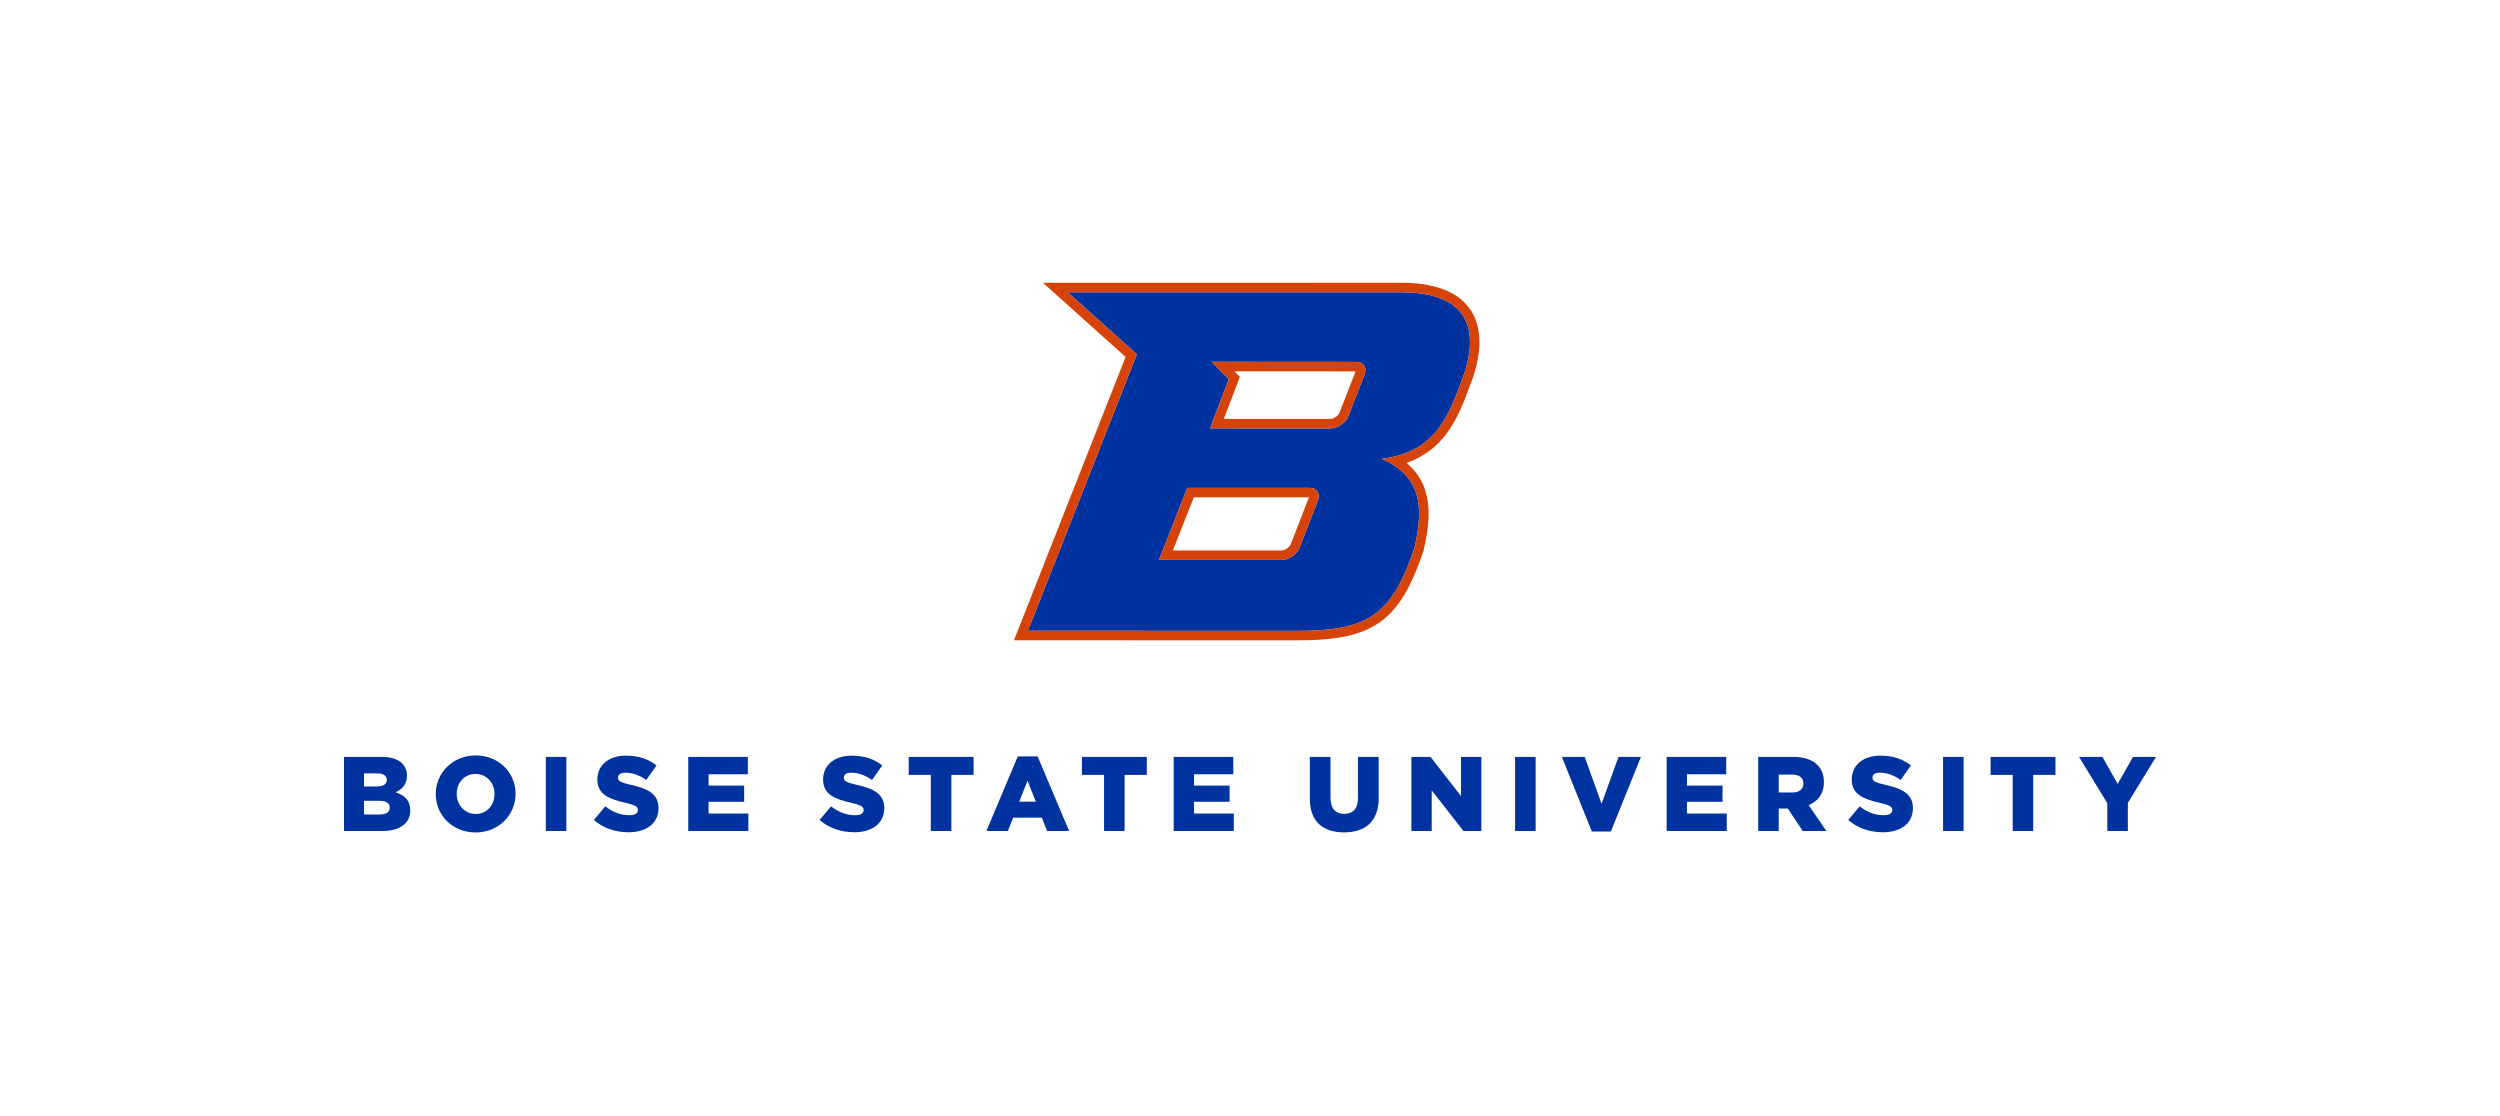
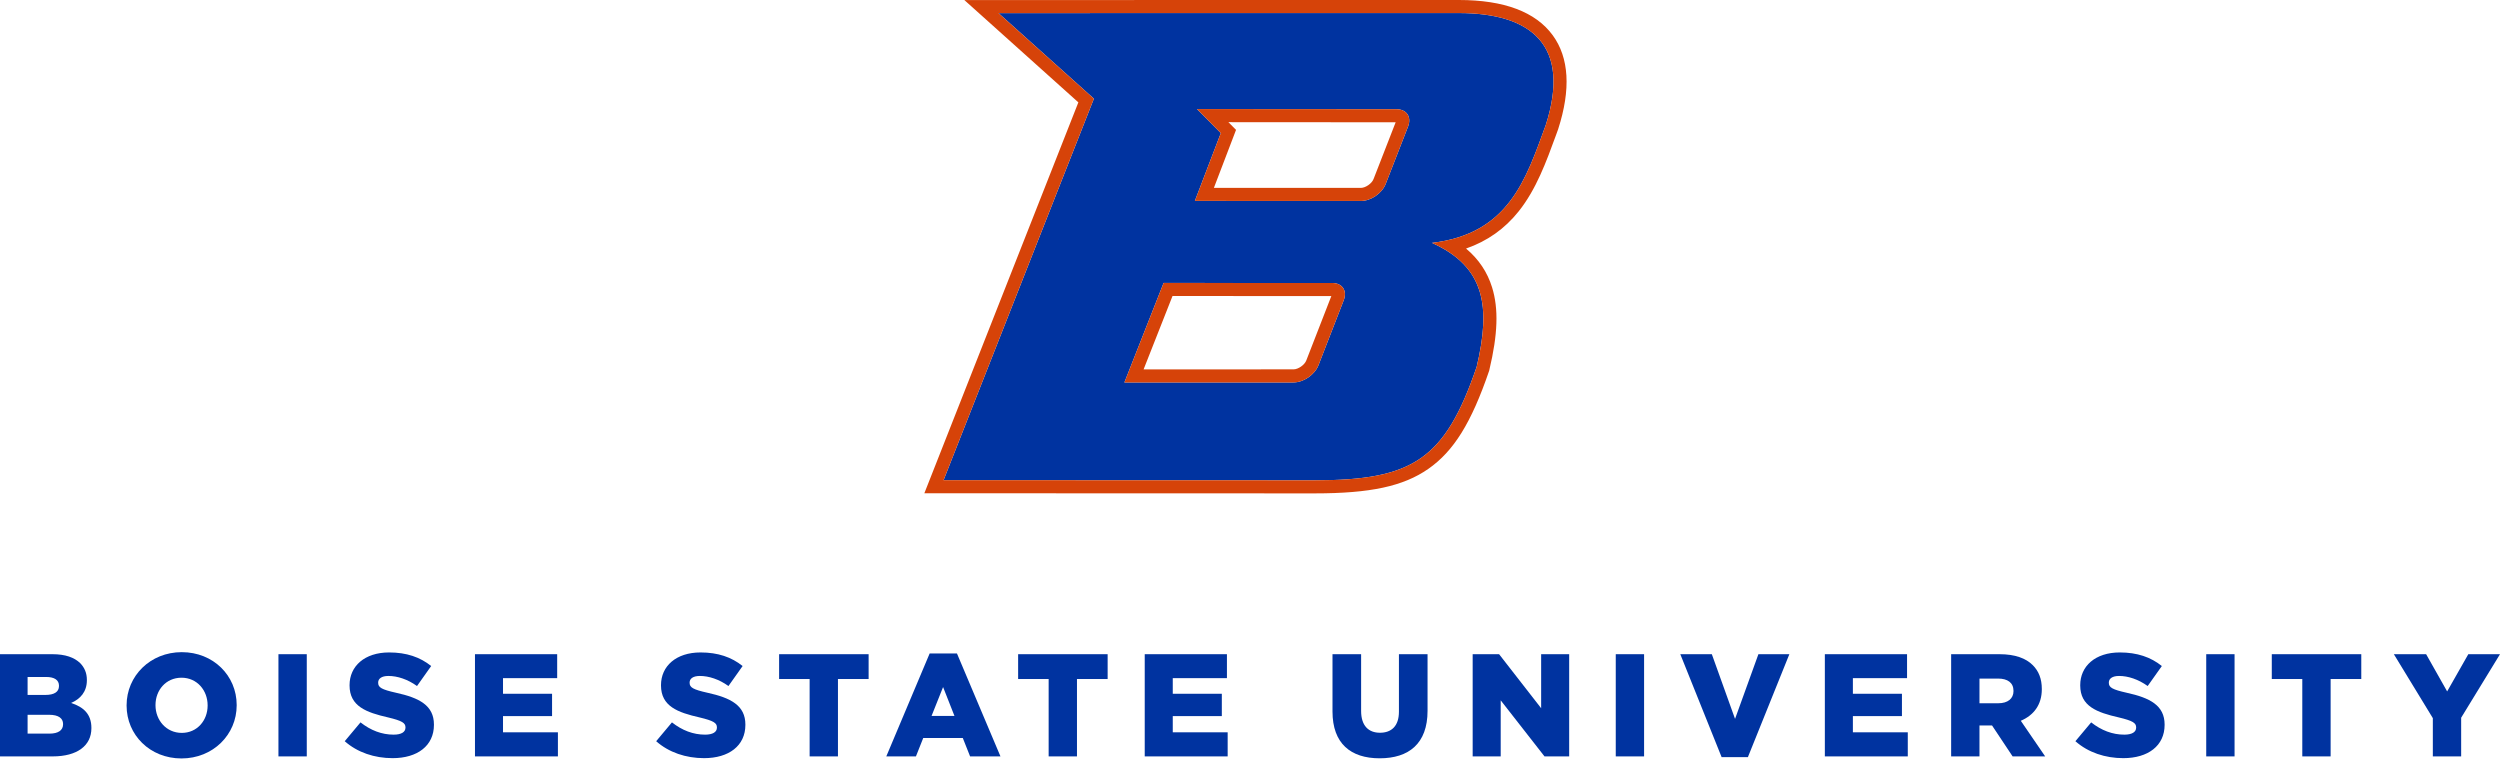
- <svg xmlns="http://www.w3.org/2000/svg" version="1.1" id="Layer_1" x="0px" y="0px" viewBox="0 0 1321.683 589.592" style="enable-background:new 0 0 1321.683 589.592;" xml:space="preserve">
+ <svg xmlns="http://www.w3.org/2000/svg" version="1.1" id="Layer_1" x="0px" y="0px" viewBox="181.869 149.486 957.946 290.62" style="enable-background:new 0 0 1321.683 589.592;" xml:space="preserve">
  <g>
    <g>
      <path style="fill:#0033A0;" d="M740.875,154.491c-0.37,0-0.727,0.001-1.1,0.006c-7.245,0-175.303,0.011-175.303,0.011    l36.554,32.796L543.42,333.483c0,0,130.149,0.05,142.207,0.05c37.77,0,49.96-8.126,62.064-43.474    c5.502-23.099,3.189-38.366-17.129-47.501c29.403-3.518,35.916-24.134,43.614-45.163    C783.907,167.053,768.891,154.491,740.875,154.491 M696.77,264.508l-9.693,24.929c-1.421,3.636-5.698,6.59-9.568,6.59    l-64.801,0.012l15.025-38.129l64.575,0.009C696.18,257.918,698.18,260.865,696.77,264.508z M721.425,197.931l-8.571,21.991    c-1.399,3.634-5.666,6.566-9.543,6.566l-63.592-0.027l9.938-25.972l-9.118-9.215l76.424,0.061    C720.83,191.335,722.83,194.281,721.425,197.931z" />
      <path style="fill:#D64309;" d="M776.849,163.014c-6.553-8.976-18.656-13.528-35.974-13.528c-0.37,0-189.49,0.019-189.49,0.019    l43.689,39.205l-59.015,149.781c0,0,137.511,0.048,149.568,0.048c21.325,0,33.93-2.714,43.514-9.369    c9.744-6.773,16.495-17.631,23.293-37.486l0.075-0.231l0.05-0.228c3.255-13.664,3.582-23.421,1.04-31.635    c-1.815-5.848-5.109-10.774-9.972-14.865c8.167-2.853,14.806-7.555,20.128-14.211c6.752-8.432,10.601-19.005,14.333-29.231    l0.786-2.167l0.043-0.091l0.025-0.104C783.834,183.7,783.121,171.619,776.849,163.014 M730.561,242.558    c20.319,9.134,22.632,24.402,17.129,47.501c-12.103,35.348-24.294,43.474-62.064,43.474c-12.057,0-142.207-0.05-142.207-0.05    l57.604-146.179l-36.554-32.796c0,0,168.059-0.011,175.303-0.011c0.373-0.005,0.731-0.006,1.1-0.006    c28.017,0,43.032,12.561,33.3,42.903C766.477,218.424,759.965,239.039,730.561,242.558z" />
      <path style="fill:#D64309;" d="M692.308,257.918l-64.575-0.009l-15.025,38.129l64.801-0.012c3.87,0,8.148-2.954,9.568-6.59    l9.693-24.929C698.18,260.865,696.18,257.918,692.308,257.918 M677.509,291.018l-57.438,0.006l11.077-28.107l60.862,0.007    l-9.606,24.703C681.735,289.34,679.31,291.018,677.509,291.018z" />
      <path style="fill:#D64309;" d="M716.963,191.335l-76.424-0.061l9.118,9.215l-9.938,25.972l63.592,0.027    c3.877,0,8.144-2.932,9.543-6.566l8.571-21.991C722.83,194.281,720.83,191.335,716.963,191.335 M703.311,221.482l-56.302-0.019    l8.483-22.214l-2.925-2.953l64.087,0.044l-8.473,21.757C707.517,219.812,705.114,221.482,703.311,221.482z" />
    </g>
    <g>
      <path style="fill:#0033A0;" d="M181.869,400.161h20.085c4.923,0,8.392,1.23,10.686,3.468c1.566,1.622,2.517,3.693,2.517,6.378    v0.112c0,4.532-2.573,7.217-6.042,8.727c4.756,1.566,7.776,4.252,7.776,9.566v0.112c0,6.714-5.483,10.798-14.825,10.798h-20.197    V400.161z M204.471,412.245c0-2.181-1.734-3.357-4.923-3.357h-7.105v6.881h6.825c3.301,0,5.203-1.118,5.203-3.413V412.245z     M200.722,423.378h-8.279v7.217h8.391c3.357,0,5.203-1.287,5.203-3.581v-0.112C206.037,424.777,204.359,423.378,200.722,423.378z" />
      <path style="fill:#0033A0;" d="M230.377,419.854v-0.112c0-11.246,9.063-20.364,21.147-20.364c12.085,0,21.036,9.007,21.036,20.252    v0.112c0,11.245-9.063,20.364-21.148,20.364C239.328,440.106,230.377,431.098,230.377,419.854z M261.426,419.854v-0.112    c0-5.707-4.028-10.574-10.014-10.574c-5.986,0-9.959,4.811-9.959,10.462v0.112c0,5.651,4.085,10.574,10.07,10.574    C257.454,430.315,261.426,425.504,261.426,419.854z" />
      <path style="fill:#0033A0;" d="M288.563,400.161h10.853v39.162h-10.853V400.161z" />
      <path style="fill:#0033A0;" d="M313.964,433.504l6.042-7.216c3.917,3.077,8.168,4.699,12.7,4.699c2.965,0,4.532-1.007,4.532-2.685    v-0.112c0-1.678-1.287-2.517-6.658-3.804c-8.336-1.902-14.769-4.253-14.769-12.253v-0.112c0-7.272,5.762-12.532,15.161-12.532    c6.657,0,11.86,1.79,16.112,5.204l-5.427,7.664c-3.581-2.573-7.497-3.861-10.966-3.861c-2.629,0-3.917,1.063-3.917,2.518v0.112    c0,1.79,1.343,2.573,6.826,3.804c8.951,1.958,14.545,4.868,14.545,12.197v0.112c0,8-6.321,12.755-15.832,12.755    C325.376,439.994,318.83,437.812,313.964,433.504z" />
      <path style="fill:#0033A0;" d="M363.869,400.161h31.498v9.175H374.61v5.986h18.798v8.559H374.61v6.21h21.036v9.231h-31.778    V400.161z" />
      <path style="fill:#0033A0;" d="M433.302,433.504l6.042-7.216c3.917,3.077,8.168,4.699,12.7,4.699c2.964,0,4.532-1.007,4.532-2.685    v-0.112c0-1.678-1.287-2.517-6.658-3.804c-8.336-1.902-14.769-4.253-14.769-12.253v-0.112c0-7.272,5.762-12.532,15.161-12.532    c6.657,0,11.86,1.79,16.112,5.204l-5.427,7.664c-3.581-2.573-7.497-3.861-10.966-3.861c-2.629,0-3.917,1.063-3.917,2.518v0.112    c0,1.79,1.343,2.573,6.826,3.804c8.951,1.958,14.545,4.868,14.545,12.197v0.112c0,8-6.321,12.755-15.832,12.755    C444.714,439.994,438.168,437.812,433.302,433.504z" />
      <path style="fill:#0033A0;" d="M492.102,409.671h-11.693v-9.51h34.295v9.51h-11.749v29.651h-10.854V409.671z" />
      <path style="fill:#0033A0;" d="M538.091,399.881h10.463l16.672,39.442h-11.637l-2.797-7.049h-15.161l-2.797,7.049h-11.357    L538.091,399.881z M547.602,423.825l-4.365-11.077l-4.42,11.077H547.602z" />
      <path style="fill:#0033A0;" d="M583.689,409.671h-11.693v-9.51h34.295v9.51h-11.749v29.651h-10.854V409.671z" />
      <path style="fill:#0033A0;" d="M620.504,400.161h31.498v9.175h-20.756v5.986h18.798v8.559h-18.798v6.21h21.036v9.231h-31.778    V400.161z" />
      <path style="fill:#0033A0;" d="M692.454,422.147v-21.986h10.965v21.762c0,5.651,2.853,8.336,7.217,8.336    c4.42,0,7.273-2.573,7.273-8.056v-22.042h10.966v21.707c0,12.587-7.217,18.182-18.351,18.182    C699.447,440.05,692.454,434.4,692.454,422.147z" />
      <path style="fill:#0033A0;" d="M746.164,400.161h10.126l16.112,20.7v-20.7h10.742v39.162h-9.455l-16.783-21.483v21.483h-10.742    V400.161z" />
      <path style="fill:#0033A0;" d="M800.993,400.161h10.854v39.162h-10.854V400.161z" />
      <path style="fill:#0033A0;" d="M825.722,400.161h12.084l8.895,24.784l8.951-24.784h11.861l-15.888,39.442h-10.07L825.722,400.161z    " />
      <path style="fill:#0033A0;" d="M881.111,400.161h31.498v9.175h-20.756v5.986h18.798v8.559h-18.798v6.21h21.036v9.231h-31.778    V400.161z" />
      <path style="fill:#0033A0;" d="M929.507,400.161h18.518c5.987,0,10.126,1.566,12.756,4.196c2.294,2.293,3.468,5.259,3.468,9.119    v0.112c0,6.042-3.188,10.014-8.056,12.084l9.343,13.651H953.06l-7.888-11.861h-4.812v11.861h-10.854V400.161z M947.578,418.959    c3.637,0,5.818-1.79,5.818-4.644v-0.112c0-3.133-2.293-4.7-5.874-4.7h-7.161v9.455H947.578z" />
      <path style="fill:#0033A0;" d="M977.119,433.504l6.043-7.216c3.916,3.077,8.168,4.699,12.699,4.699    c2.965,0,4.532-1.007,4.532-2.685v-0.112c0-1.678-1.286-2.517-6.657-3.804c-8.336-1.902-14.77-4.253-14.77-12.253v-0.112    c0-7.272,5.763-12.532,15.161-12.532c6.658,0,11.861,1.79,16.112,5.204l-5.427,7.664c-3.581-2.573-7.496-3.861-10.965-3.861    c-2.629,0-3.917,1.063-3.917,2.518v0.112c0,1.79,1.343,2.573,6.826,3.804c8.951,1.958,14.545,4.868,14.545,12.197v0.112    c0,8-6.322,12.755-15.832,12.755C988.532,439.994,981.986,437.812,977.119,433.504z" />
      <path style="fill:#0033A0;" d="M1027.249,400.161h10.854v39.162h-10.854V400.161z" />
      <path style="fill:#0033A0;" d="M1064.061,409.671h-11.693v-9.51h34.295v9.51h-11.749v29.651h-10.854V409.671z" />
      <path style="fill:#0033A0;" d="M1114.079,424.664l-14.937-24.504h12.364l8.056,14.266l8.112-14.266h12.141l-14.882,24.337v14.825    h-10.854V424.664z" />
    </g>
  </g>
</svg>
